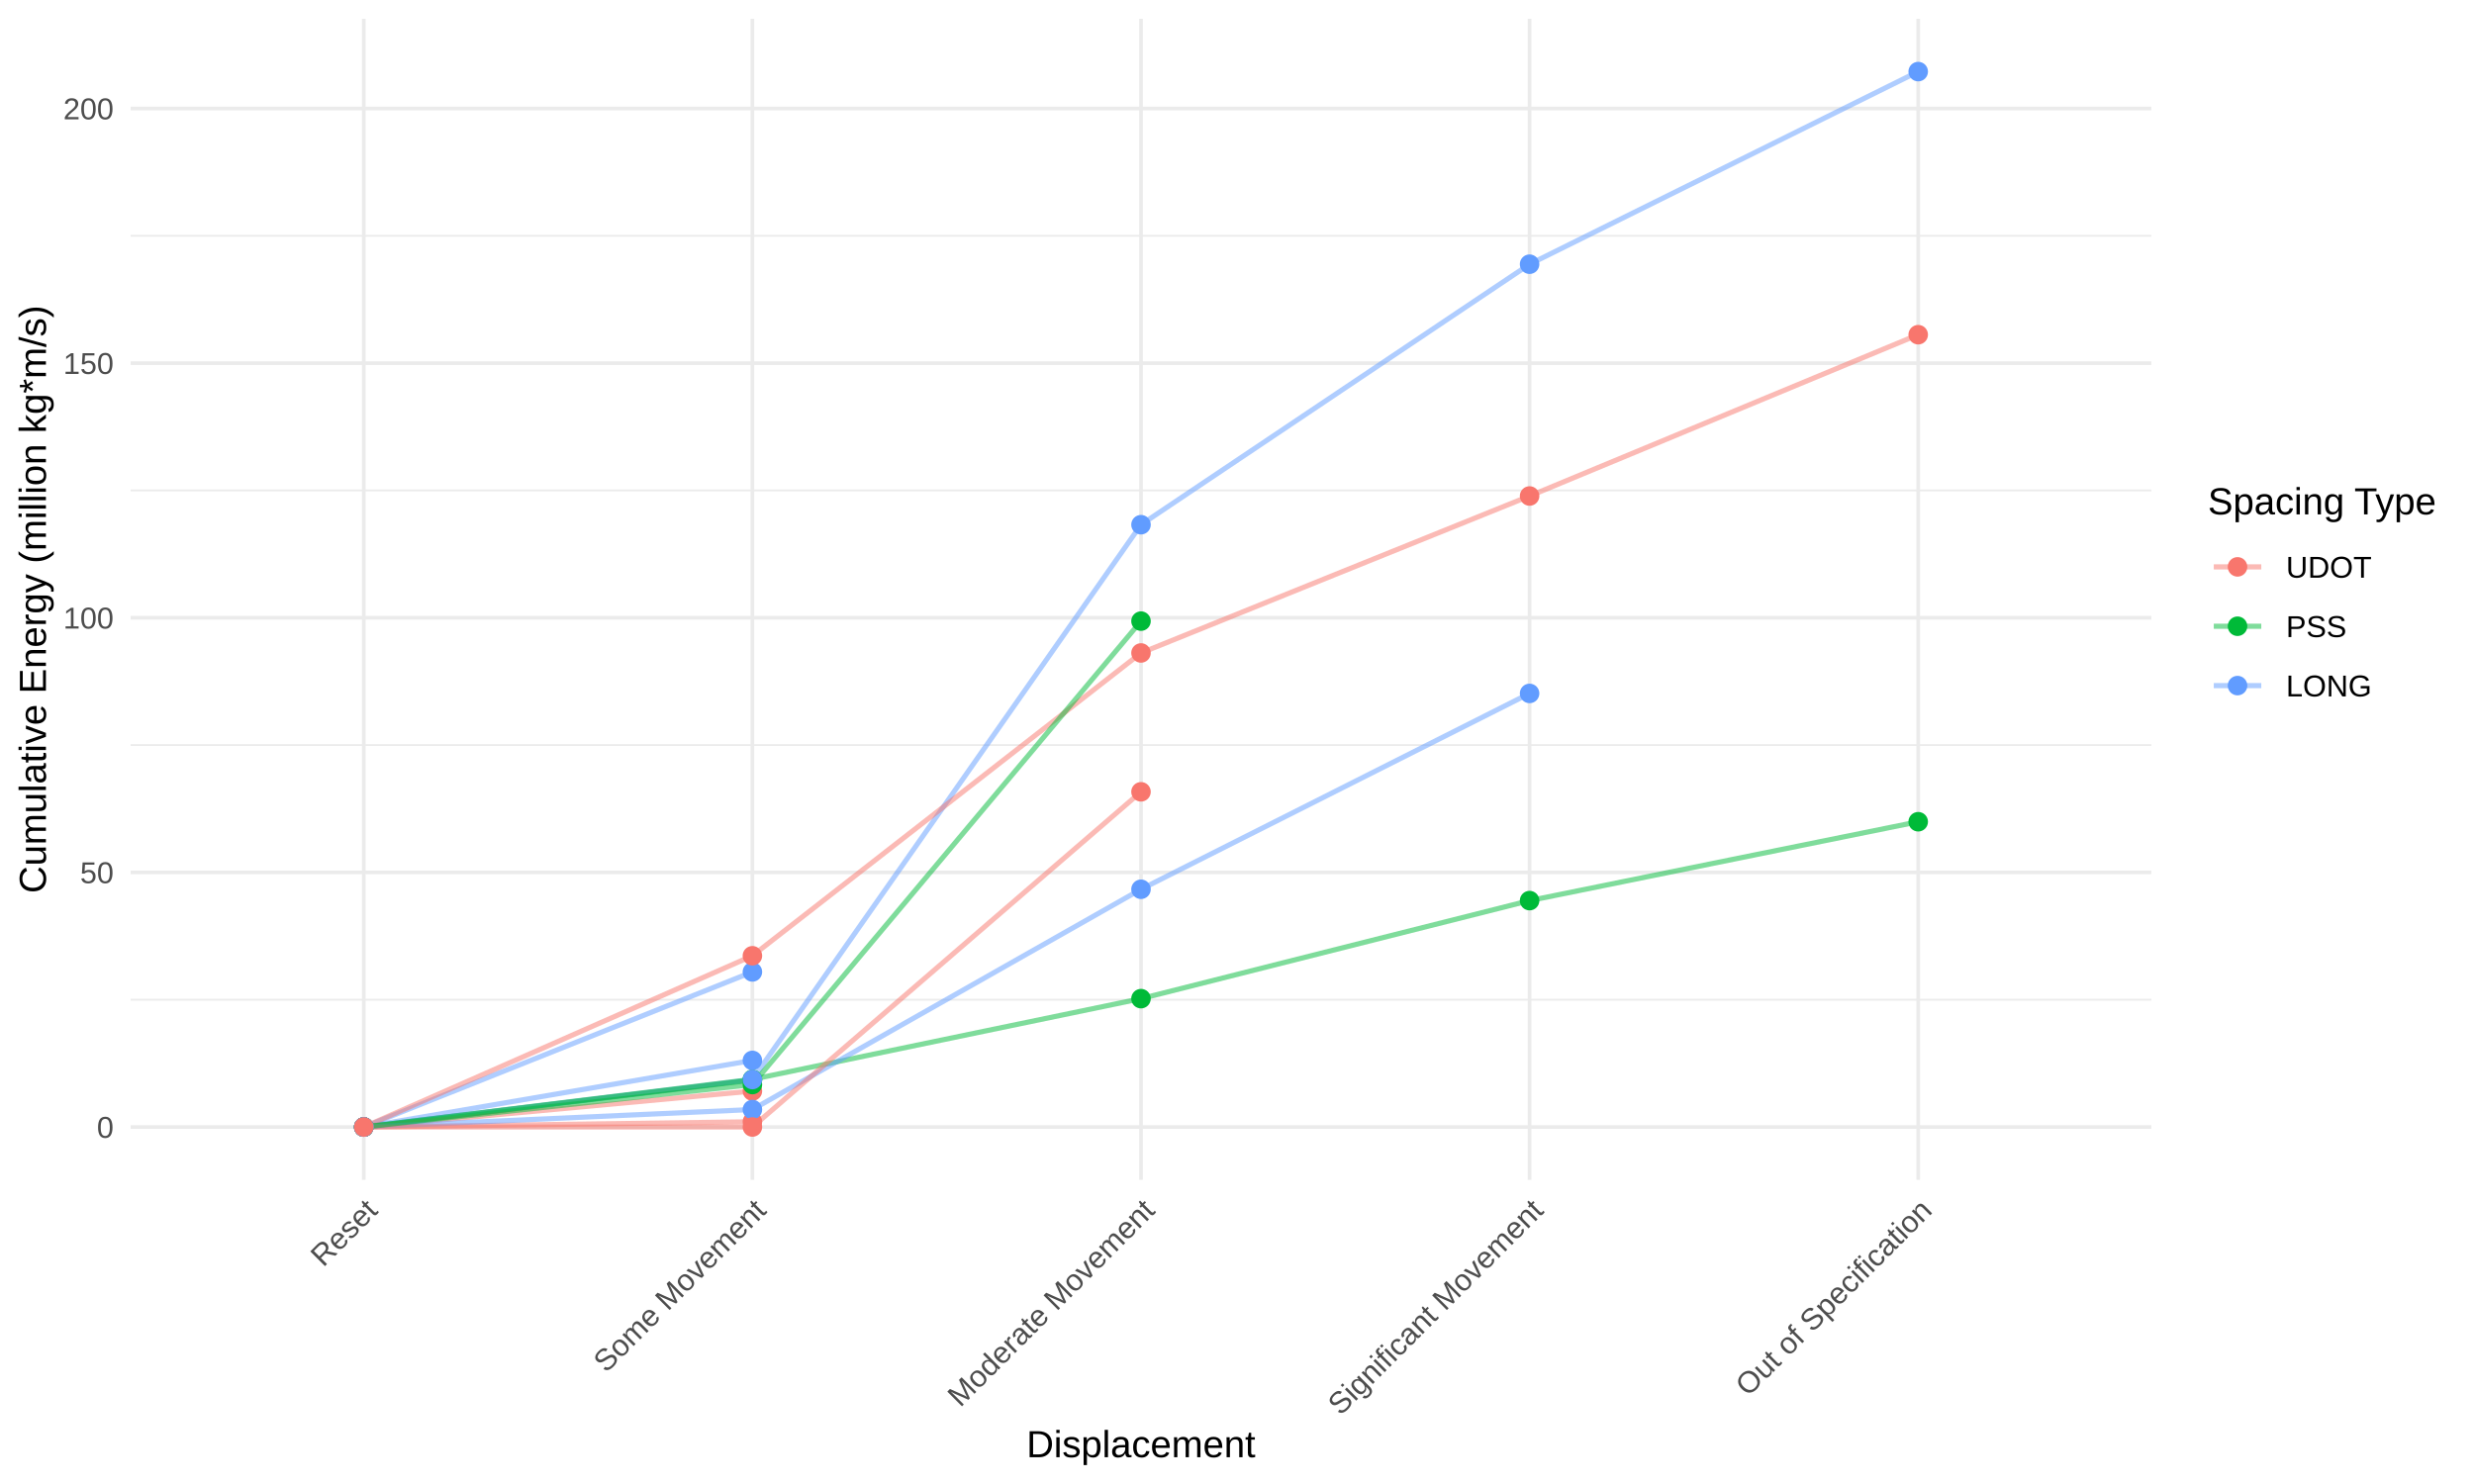
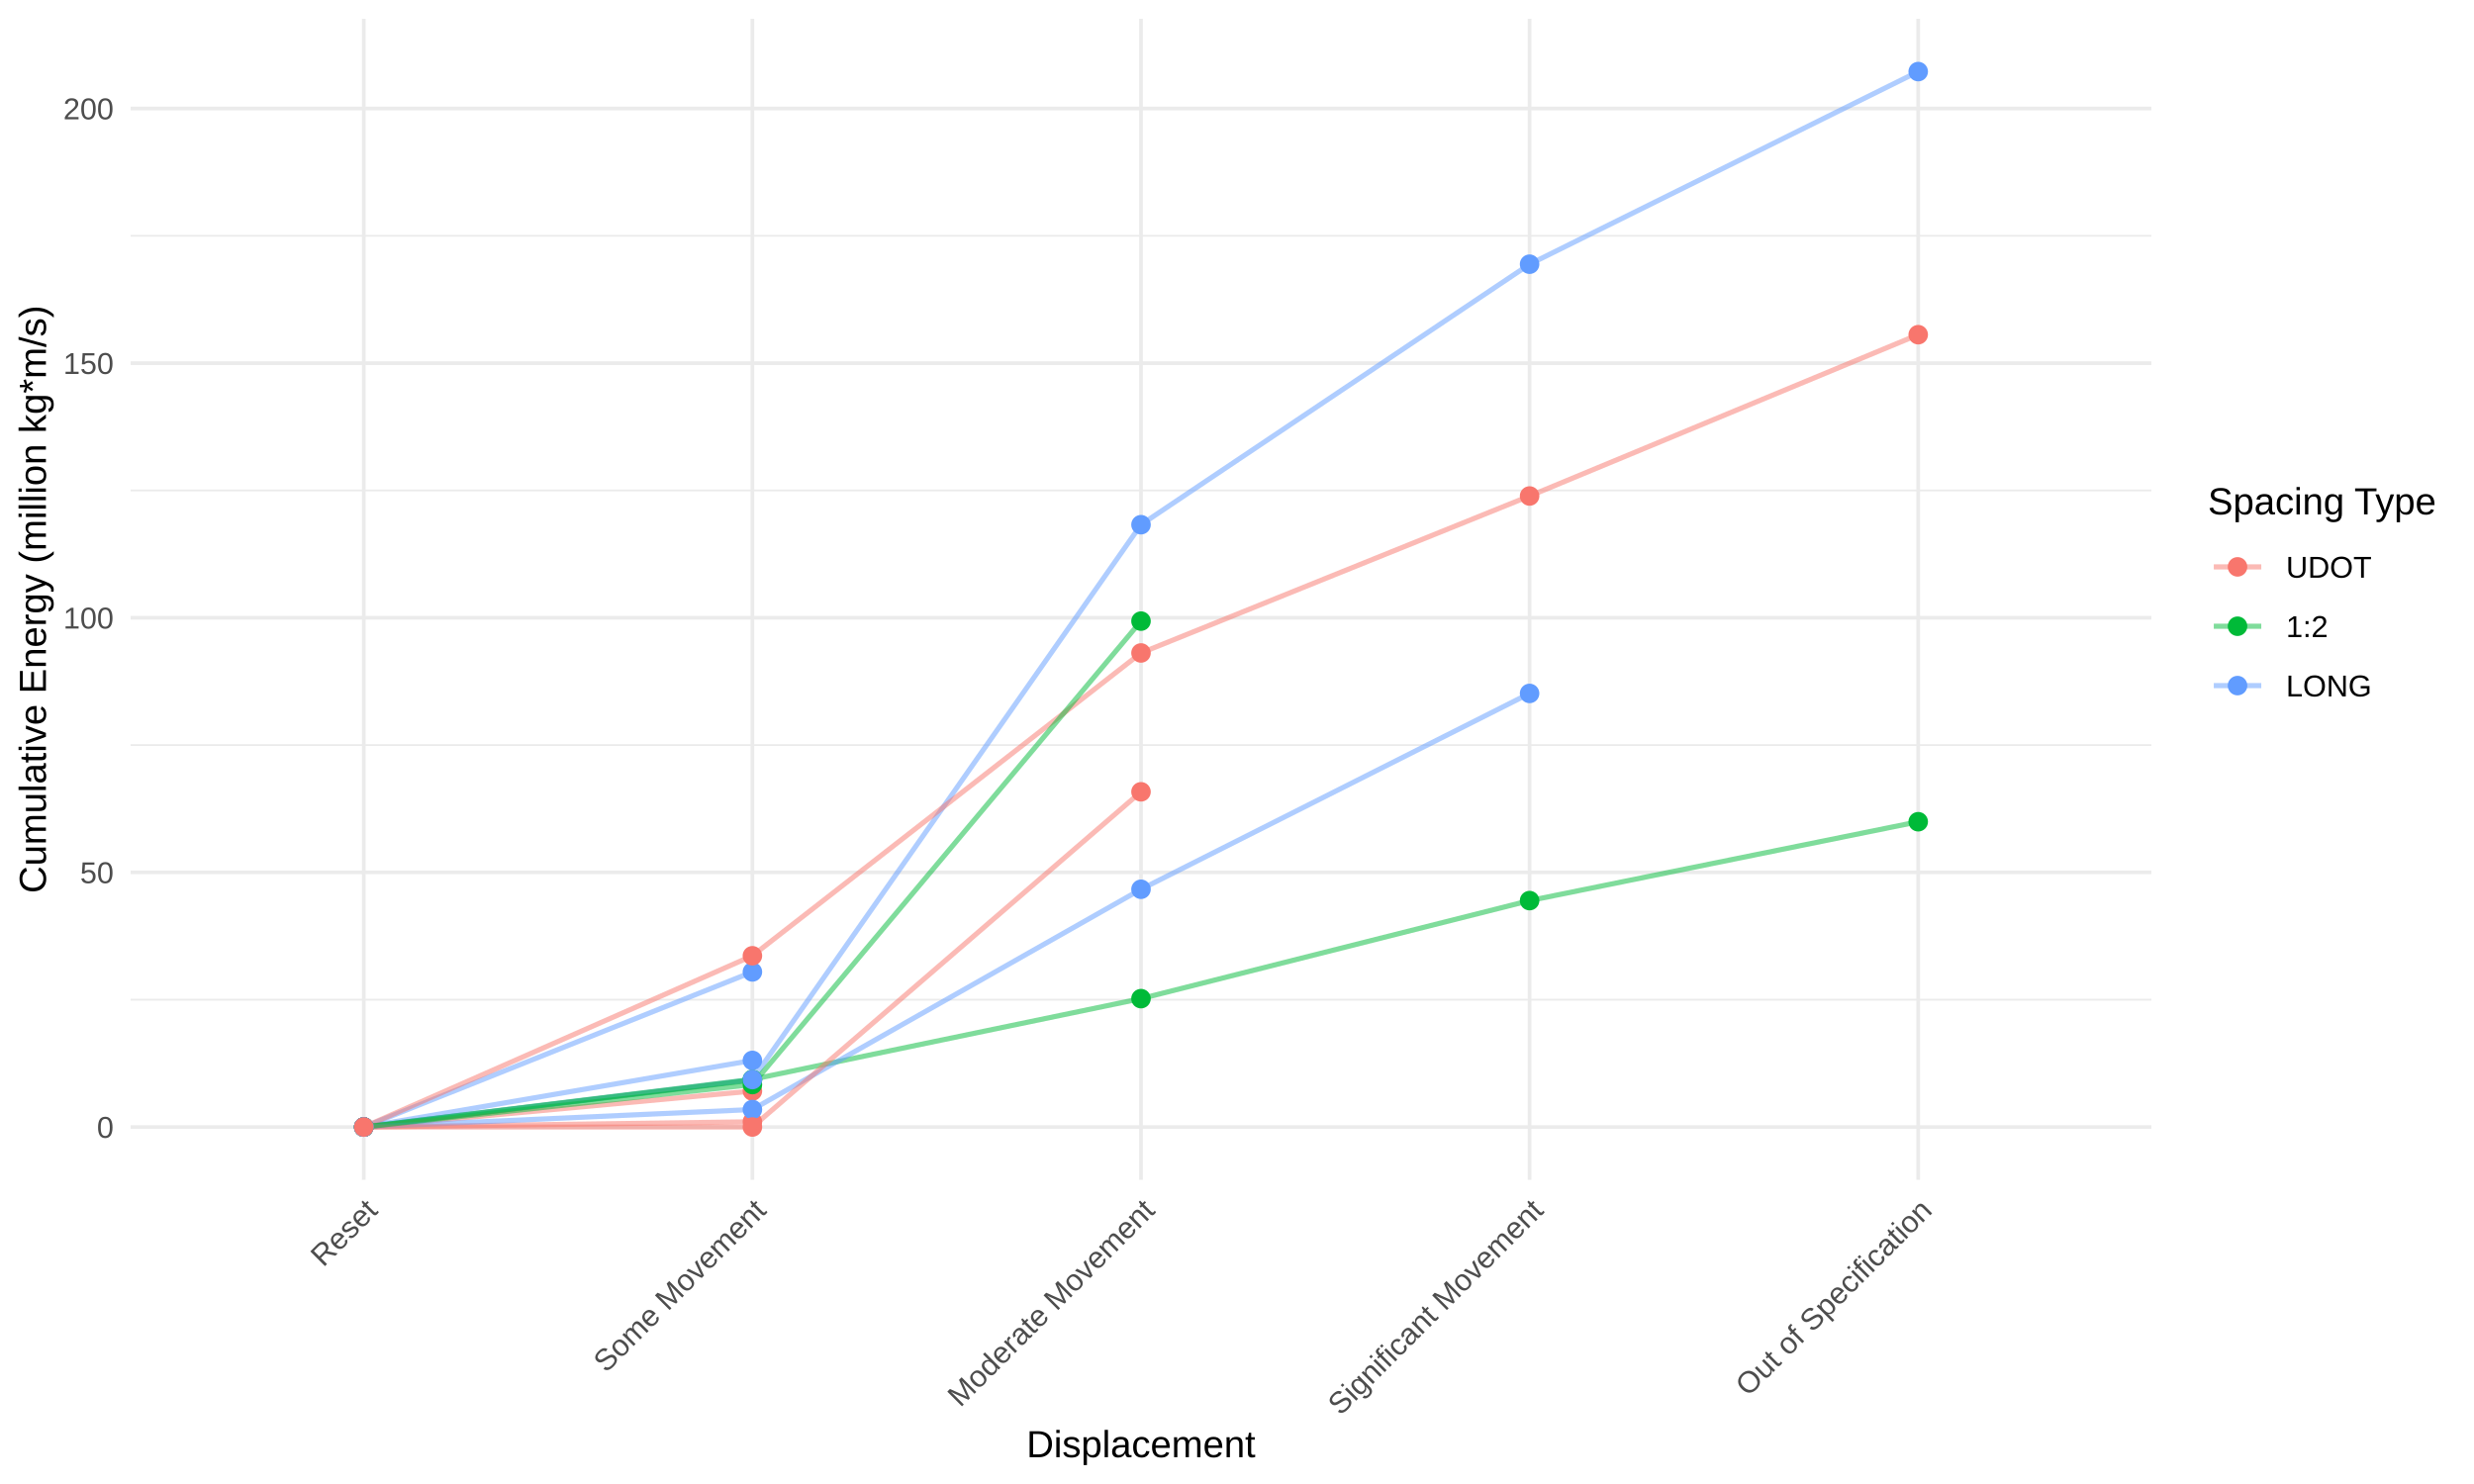
<svg xmlns="http://www.w3.org/2000/svg" width="720.00pt" height="432.00pt" viewBox="0 0 720.00 432.00">
  <g class="svglite">
    <defs>
      <style type="text/css">
    .svglite line, .svglite polyline, .svglite polygon, .svglite path, .svglite rect, .svglite circle {
      fill: none;
      stroke: #000000;
      stroke-linecap: round;
      stroke-linejoin: round;
      stroke-miterlimit: 10.00;
    }
    .svglite text {
      white-space: pre;
    }
    .svglite g.glyphgroup path {
      fill: inherit;
      stroke: none;
    }
  </style>
    </defs>
    <rect width="100%" height="100%" style="stroke: none; fill: #FFFFFF;" />
    <defs>
      <clipPath id="cpMC4wMHw3MjAuMDB8MC4wMHw0MzIuMDA=">
        <rect x="0.00" y="0.00" width="720.00" height="432.00" />
      </clipPath>
    </defs>
    <g clip-path="url(#cpMC4wMHw3MjAuMDB8MC4wMHw0MzIuMDA=)">
      <rect x="-0" y="0" width="720.00" height="432.00" style="stroke-width: 1.07; stroke: none; fill: #FFFFFF;" />
    </g>
    <defs>
      <clipPath id="cpMzguMDJ8NjI2LjEwfDUuNDh8MzQzLjQ0">
        <rect x="38.02" y="5.48" width="588.08" height="337.96" />
      </clipPath>
    </defs>
    <g clip-path="url(#cpMzguMDJ8NjI2LjEwfDUuNDh8MzQzLjQ0)">
      <polyline points="38.02,291.02 626.10,291.02 " style="stroke-width: 0.53; stroke: #EBEBEB; stroke-linecap: butt;" />
      <polyline points="38.02,216.89 626.10,216.89 " style="stroke-width: 0.53; stroke: #EBEBEB; stroke-linecap: butt;" />
      <polyline points="38.02,142.77 626.10,142.77 " style="stroke-width: 0.53; stroke: #EBEBEB; stroke-linecap: butt;" />
      <polyline points="38.02,68.65 626.10,68.65 " style="stroke-width: 0.53; stroke: #EBEBEB; stroke-linecap: butt;" />
      <polyline points="38.02,328.08 626.10,328.08 " style="stroke-width: 1.07; stroke: #EBEBEB; stroke-linecap: butt;" />
      <polyline points="38.02,253.95 626.10,253.95 " style="stroke-width: 1.07; stroke: #EBEBEB; stroke-linecap: butt;" />
      <polyline points="38.02,179.83 626.10,179.83 " style="stroke-width: 1.07; stroke: #EBEBEB; stroke-linecap: butt;" />
      <polyline points="38.02,105.71 626.10,105.71 " style="stroke-width: 1.07; stroke: #EBEBEB; stroke-linecap: butt;" />
      <polyline points="38.02,31.59 626.10,31.59 " style="stroke-width: 1.07; stroke: #EBEBEB; stroke-linecap: butt;" />
      <polyline points="105.87,343.44 105.87,5.48 " style="stroke-width: 1.07; stroke: #EBEBEB; stroke-linecap: butt;" />
      <polyline points="218.97,343.44 218.97,5.48 " style="stroke-width: 1.07; stroke: #EBEBEB; stroke-linecap: butt;" />
      <polyline points="332.06,343.44 332.06,5.48 " style="stroke-width: 1.07; stroke: #EBEBEB; stroke-linecap: butt;" />
      <polyline points="445.15,343.44 445.15,5.48 " style="stroke-width: 1.07; stroke: #EBEBEB; stroke-linecap: butt;" />
      <polyline points="558.25,343.44 558.25,5.48 " style="stroke-width: 1.07; stroke: #EBEBEB; stroke-linecap: butt;" />
      <polyline points="105.87,328.08 218.97,326.55 " style="stroke-width: 1.49; stroke: #F8766D; stroke-opacity: 0.50; stroke-linecap: butt;" />
      <polyline points="105.87,328.08 218.97,282.93 " style="stroke-width: 1.49; stroke: #619CFF; stroke-opacity: 0.50; stroke-linecap: butt;" />
      <polyline points="105.87,328.08 218.97,314.40 " style="stroke-width: 1.49; stroke: #00BA38; stroke-opacity: 0.50; stroke-linecap: butt;" />
      <polyline points="105.87,328.08 218.97,314.26 332.06,152.74 445.15,76.91 558.25,20.84 " style="stroke-width: 1.49; stroke: #619CFF; stroke-opacity: 0.50; stroke-linecap: butt;" />
      <polyline points="105.87,328.08 218.97,308.69 " style="stroke-width: 1.49; stroke: #619CFF; stroke-opacity: 0.50; stroke-linecap: butt;" />
      <polyline points="105.87,328.08 218.97,278.23 332.06,190.08 445.15,144.39 558.25,97.43 " style="stroke-width: 1.49; stroke: #F8766D; stroke-opacity: 0.50; stroke-linecap: butt;" />
      <polyline points="105.87,328.08 218.97,317.61 " style="stroke-width: 1.49; stroke: #F8766D; stroke-opacity: 0.50; stroke-linecap: butt;" />
      <polyline points="105.87,328.08 218.97,314.20 332.06,290.71 445.15,262.17 558.25,239.21 " style="stroke-width: 1.49; stroke: #00BA38; stroke-opacity: 0.50; stroke-linecap: butt;" />
      <polyline points="105.87,328.08 218.97,322.99 332.06,258.87 445.15,201.86 " style="stroke-width: 1.49; stroke: #619CFF; stroke-opacity: 0.50; stroke-linecap: butt;" />
      <polyline points="105.87,328.08 218.97,328.08 332.06,230.50 " style="stroke-width: 1.49; stroke: #F8766D; stroke-opacity: 0.50; stroke-linecap: butt;" />
      <polyline points="105.87,328.08 218.97,315.72 332.06,180.81 " style="stroke-width: 1.49; stroke: #00BA38; stroke-opacity: 0.50; stroke-linecap: butt;" />
      <circle cx="105.87" cy="328.08" r="2.49" style="stroke-width: 0.71; stroke: #F8766D; fill: #F8766D;" />
      <circle cx="218.97" cy="317.61" r="2.49" style="stroke-width: 0.71; stroke: #F8766D; fill: #F8766D;" />
      <circle cx="105.87" cy="328.08" r="2.49" style="stroke-width: 0.71; stroke: #00BA38; fill: #00BA38;" />
      <circle cx="218.97" cy="314.20" r="2.49" style="stroke-width: 0.71; stroke: #00BA38; fill: #00BA38;" />
      <circle cx="332.06" cy="290.71" r="2.49" style="stroke-width: 0.71; stroke: #00BA38; fill: #00BA38;" />
      <circle cx="445.15" cy="262.17" r="2.49" style="stroke-width: 0.71; stroke: #00BA38; fill: #00BA38;" />
      <circle cx="558.25" cy="239.21" r="2.49" style="stroke-width: 0.71; stroke: #00BA38; fill: #00BA38;" />
      <circle cx="105.87" cy="328.08" r="2.49" style="stroke-width: 0.71; stroke: #F8766D; fill: #F8766D;" />
      <circle cx="218.97" cy="326.55" r="2.49" style="stroke-width: 0.71; stroke: #F8766D; fill: #F8766D;" />
      <circle cx="105.87" cy="328.08" r="2.49" style="stroke-width: 0.71; stroke: #619CFF; fill: #619CFF;" />
      <circle cx="218.97" cy="282.93" r="2.49" style="stroke-width: 0.71; stroke: #619CFF; fill: #619CFF;" />
      <circle cx="105.87" cy="328.08" r="2.49" style="stroke-width: 0.71; stroke: #619CFF; fill: #619CFF;" />
      <circle cx="218.97" cy="322.99" r="2.49" style="stroke-width: 0.71; stroke: #619CFF; fill: #619CFF;" />
      <circle cx="332.06" cy="258.87" r="2.49" style="stroke-width: 0.71; stroke: #619CFF; fill: #619CFF;" />
      <circle cx="445.15" cy="201.86" r="2.49" style="stroke-width: 0.71; stroke: #619CFF; fill: #619CFF;" />
      <circle cx="105.87" cy="328.08" r="2.49" style="stroke-width: 0.71; stroke: #F8766D; fill: #F8766D;" />
      <circle cx="218.97" cy="328.08" r="2.49" style="stroke-width: 0.71; stroke: #F8766D; fill: #F8766D;" />
      <circle cx="332.06" cy="230.50" r="2.49" style="stroke-width: 0.71; stroke: #F8766D; fill: #F8766D;" />
      <circle cx="105.87" cy="328.08" r="2.49" style="stroke-width: 0.71; stroke: #00BA38; fill: #00BA38;" />
      <circle cx="218.97" cy="315.72" r="2.49" style="stroke-width: 0.71; stroke: #00BA38; fill: #00BA38;" />
      <circle cx="332.06" cy="180.81" r="2.49" style="stroke-width: 0.71; stroke: #00BA38; fill: #00BA38;" />
      <circle cx="105.87" cy="328.08" r="2.49" style="stroke-width: 0.71; stroke: #00BA38; fill: #00BA38;" />
      <circle cx="218.97" cy="314.40" r="2.49" style="stroke-width: 0.71; stroke: #00BA38; fill: #00BA38;" />
      <circle cx="105.87" cy="328.08" r="2.49" style="stroke-width: 0.71; stroke: #619CFF; fill: #619CFF;" />
      <circle cx="218.97" cy="314.26" r="2.49" style="stroke-width: 0.71; stroke: #619CFF; fill: #619CFF;" />
      <circle cx="332.06" cy="152.74" r="2.49" style="stroke-width: 0.71; stroke: #619CFF; fill: #619CFF;" />
      <circle cx="445.15" cy="76.91" r="2.49" style="stroke-width: 0.71; stroke: #619CFF; fill: #619CFF;" />
      <circle cx="558.25" cy="20.84" r="2.49" style="stroke-width: 0.71; stroke: #619CFF; fill: #619CFF;" />
      <circle cx="105.87" cy="328.08" r="2.49" style="stroke-width: 0.71; stroke: #619CFF; fill: #619CFF;" />
      <circle cx="218.97" cy="308.69" r="2.49" style="stroke-width: 0.71; stroke: #619CFF; fill: #619CFF;" />
      <circle cx="105.87" cy="328.08" r="2.49" style="stroke-width: 0.71; stroke: #F8766D; fill: #F8766D;" />
      <circle cx="218.97" cy="278.23" r="2.49" style="stroke-width: 0.71; stroke: #F8766D; fill: #F8766D;" />
      <circle cx="332.06" cy="190.08" r="2.49" style="stroke-width: 0.71; stroke: #F8766D; fill: #F8766D;" />
      <circle cx="445.15" cy="144.39" r="2.49" style="stroke-width: 0.71; stroke: #F8766D; fill: #F8766D;" />
      <circle cx="558.25" cy="97.43" r="2.49" style="stroke-width: 0.71; stroke: #F8766D; fill: #F8766D;" />
    </g>
    <g clip-path="url(#cpMC4wMHw3MjAuMDB8MC4wMHw0MzIuMDA=)">
      <text x="33.09" y="331.23" text-anchor="end" style="font-size: 8.80px;fill: #4D4D4D; font-family: &quot;Arial&quot;;" textLength="4.89px" lengthAdjust="spacingAndGlyphs">0</text>
      <text x="33.09" y="257.10" text-anchor="end" style="font-size: 8.80px;fill: #4D4D4D; font-family: &quot;Arial&quot;;" textLength="9.78px" lengthAdjust="spacingAndGlyphs">50</text>
      <text x="33.09" y="182.98" text-anchor="end" style="font-size: 8.80px;fill: #4D4D4D; font-family: &quot;Arial&quot;;" textLength="14.67px" lengthAdjust="spacingAndGlyphs">100</text>
      <text x="33.09" y="108.86" text-anchor="end" style="font-size: 8.80px;fill: #4D4D4D; font-family: &quot;Arial&quot;;" textLength="14.67px" lengthAdjust="spacingAndGlyphs">150</text>
      <text x="33.09" y="34.74" text-anchor="end" style="font-size: 8.80px;fill: #4D4D4D; font-family: &quot;Arial&quot;;" textLength="14.67px" lengthAdjust="spacingAndGlyphs">200</text>
      <text transform="translate(110.33,352.82) rotate(-45)" text-anchor="end" style="font-size: 8.80px;fill: #4D4D4D; font-family: &quot;Arial&quot;;" textLength="22.98px" lengthAdjust="spacingAndGlyphs">Reset</text>
      <text transform="translate(223.42,352.82) rotate(-45)" text-anchor="end" style="font-size: 8.80px;fill: #4D4D4D; font-family: &quot;Arial&quot;;" textLength="66.48px" lengthAdjust="spacingAndGlyphs">Some Movement</text>
      <text transform="translate(336.52,352.82) rotate(-45)" text-anchor="end" style="font-size: 8.80px;fill: #4D4D4D; font-family: &quot;Arial&quot;;" textLength="80.64px" lengthAdjust="spacingAndGlyphs">Moderate Movement</text>
      <text transform="translate(449.61,352.82) rotate(-45)" text-anchor="end" style="font-size: 8.80px;fill: #4D4D4D; font-family: &quot;Arial&quot;;" textLength="84.08px" lengthAdjust="spacingAndGlyphs">Significant Movement</text>
      <text transform="translate(562.70,352.82) rotate(-45)" text-anchor="end" style="font-size: 8.80px;fill: #4D4D4D; font-family: &quot;Arial&quot;;" textLength="76.25px" lengthAdjust="spacingAndGlyphs">Out of Specification</text>
      <text x="332.06" y="424.20" text-anchor="middle" style="font-size: 11.00px; font-family: &quot;Arial&quot;;" textLength="66.66px" lengthAdjust="spacingAndGlyphs">Displacement</text>
      <text transform="translate(13.36,174.46) rotate(-90)" text-anchor="middle" style="font-size: 11.00px; font-family: &quot;Arial&quot;;" textLength="174.25px" lengthAdjust="spacingAndGlyphs"> Cumulative Energy (million kg*m/s)</text>
      <text x="642.54" y="149.74" style="font-size: 11.00px; font-family: &quot;Arial&quot;;" textLength="66.50px" lengthAdjust="spacingAndGlyphs">Spacing Type</text>
      <line x1="644.27" y1="165.02" x2="658.09" y2="165.02" style="stroke-width: 1.49; stroke: #F8766D; stroke-opacity: 0.50; stroke-linecap: butt;" />
      <circle cx="651.18" cy="165.02" r="2.49" style="stroke-width: 0.71; stroke: #F8766D; fill: #F8766D;" />
      <line x1="644.27" y1="182.30" x2="658.09" y2="182.30" style="stroke-width: 1.49; stroke: #00BA38; stroke-opacity: 0.50; stroke-linecap: butt;" />
      <circle cx="651.18" cy="182.30" r="2.49" style="stroke-width: 0.71; stroke: #00BA38; fill: #00BA38;" />
      <line x1="644.27" y1="199.58" x2="658.09" y2="199.58" style="stroke-width: 1.49; stroke: #619CFF; stroke-opacity: 0.50; stroke-linecap: butt;" />
      <circle cx="651.18" cy="199.58" r="2.49" style="stroke-width: 0.71; stroke: #619CFF; fill: #619CFF;" />
      <text x="665.30" y="168.17" style="font-size: 8.80px; font-family: &quot;Arial&quot;;" textLength="24.94px" lengthAdjust="spacingAndGlyphs">UDOT</text>
-       <text x="665.30" y="185.45" style="font-size: 8.80px; font-family: &quot;Arial&quot;;" textLength="17.62px" lengthAdjust="spacingAndGlyphs">PSS</text>
+       <text x="665.30" y="185.45" style="font-size: 8.80px; font-family: &quot;Arial&quot;;" textLength="12.22px" lengthAdjust="spacingAndGlyphs">1:2</text>
      <text x="665.30" y="202.73" style="font-size: 8.80px; font-family: &quot;Arial&quot;;" textLength="24.94px" lengthAdjust="spacingAndGlyphs">LONG</text>
    </g>
  </g>
</svg>
